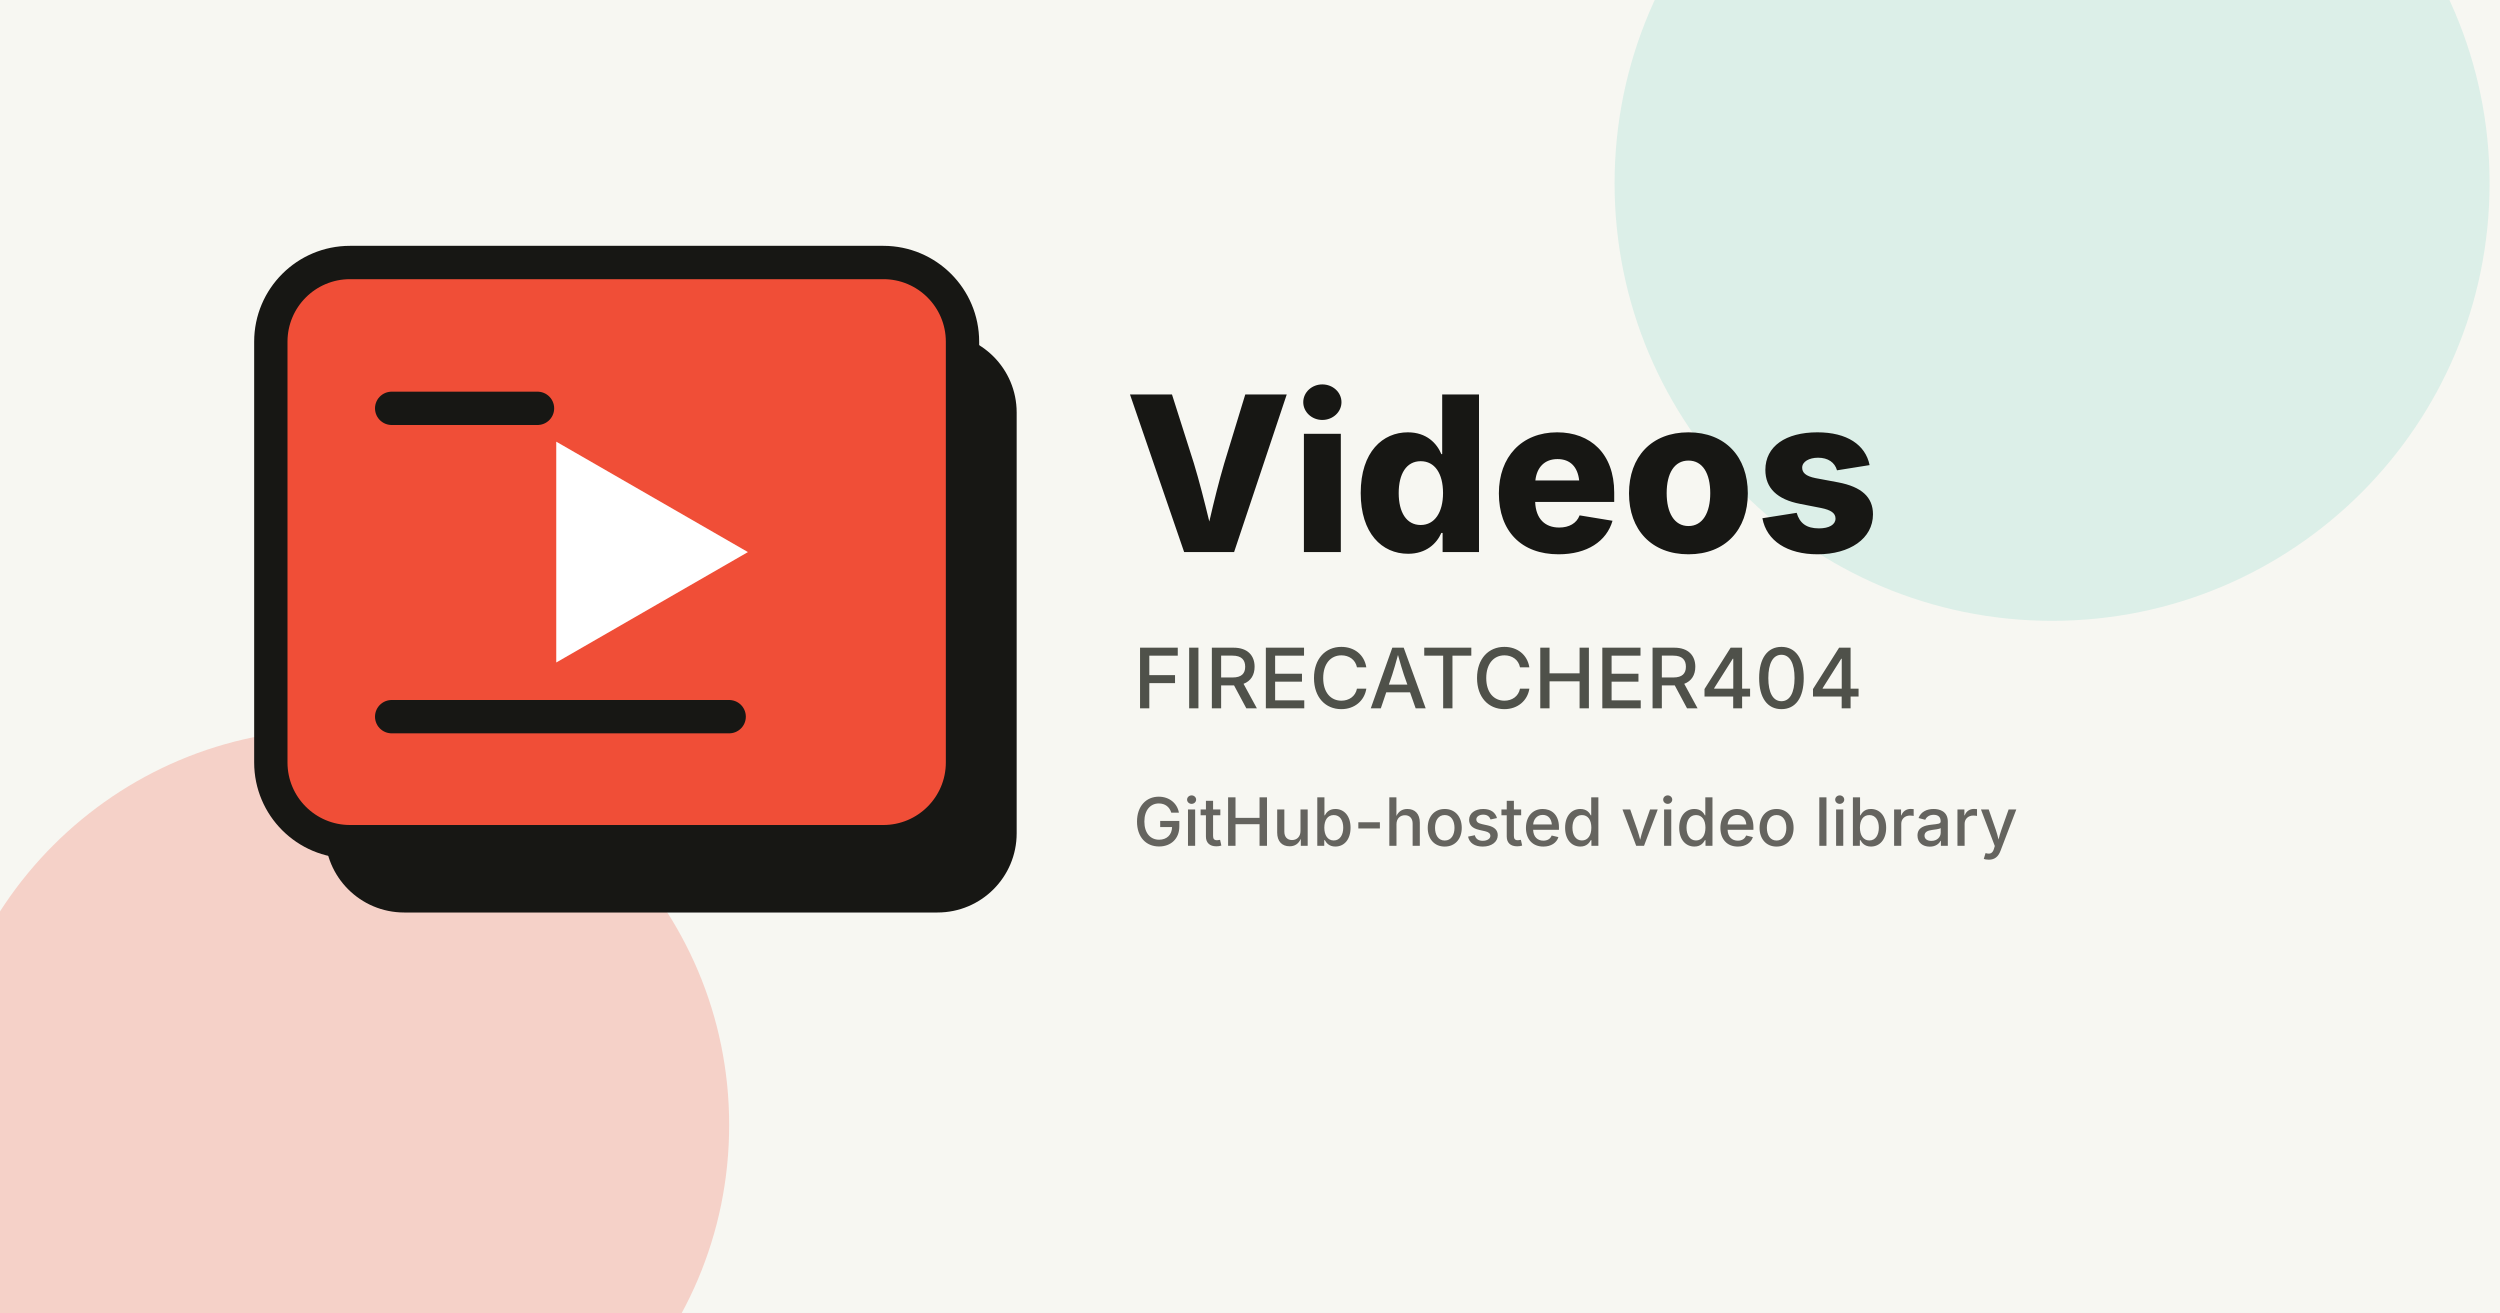
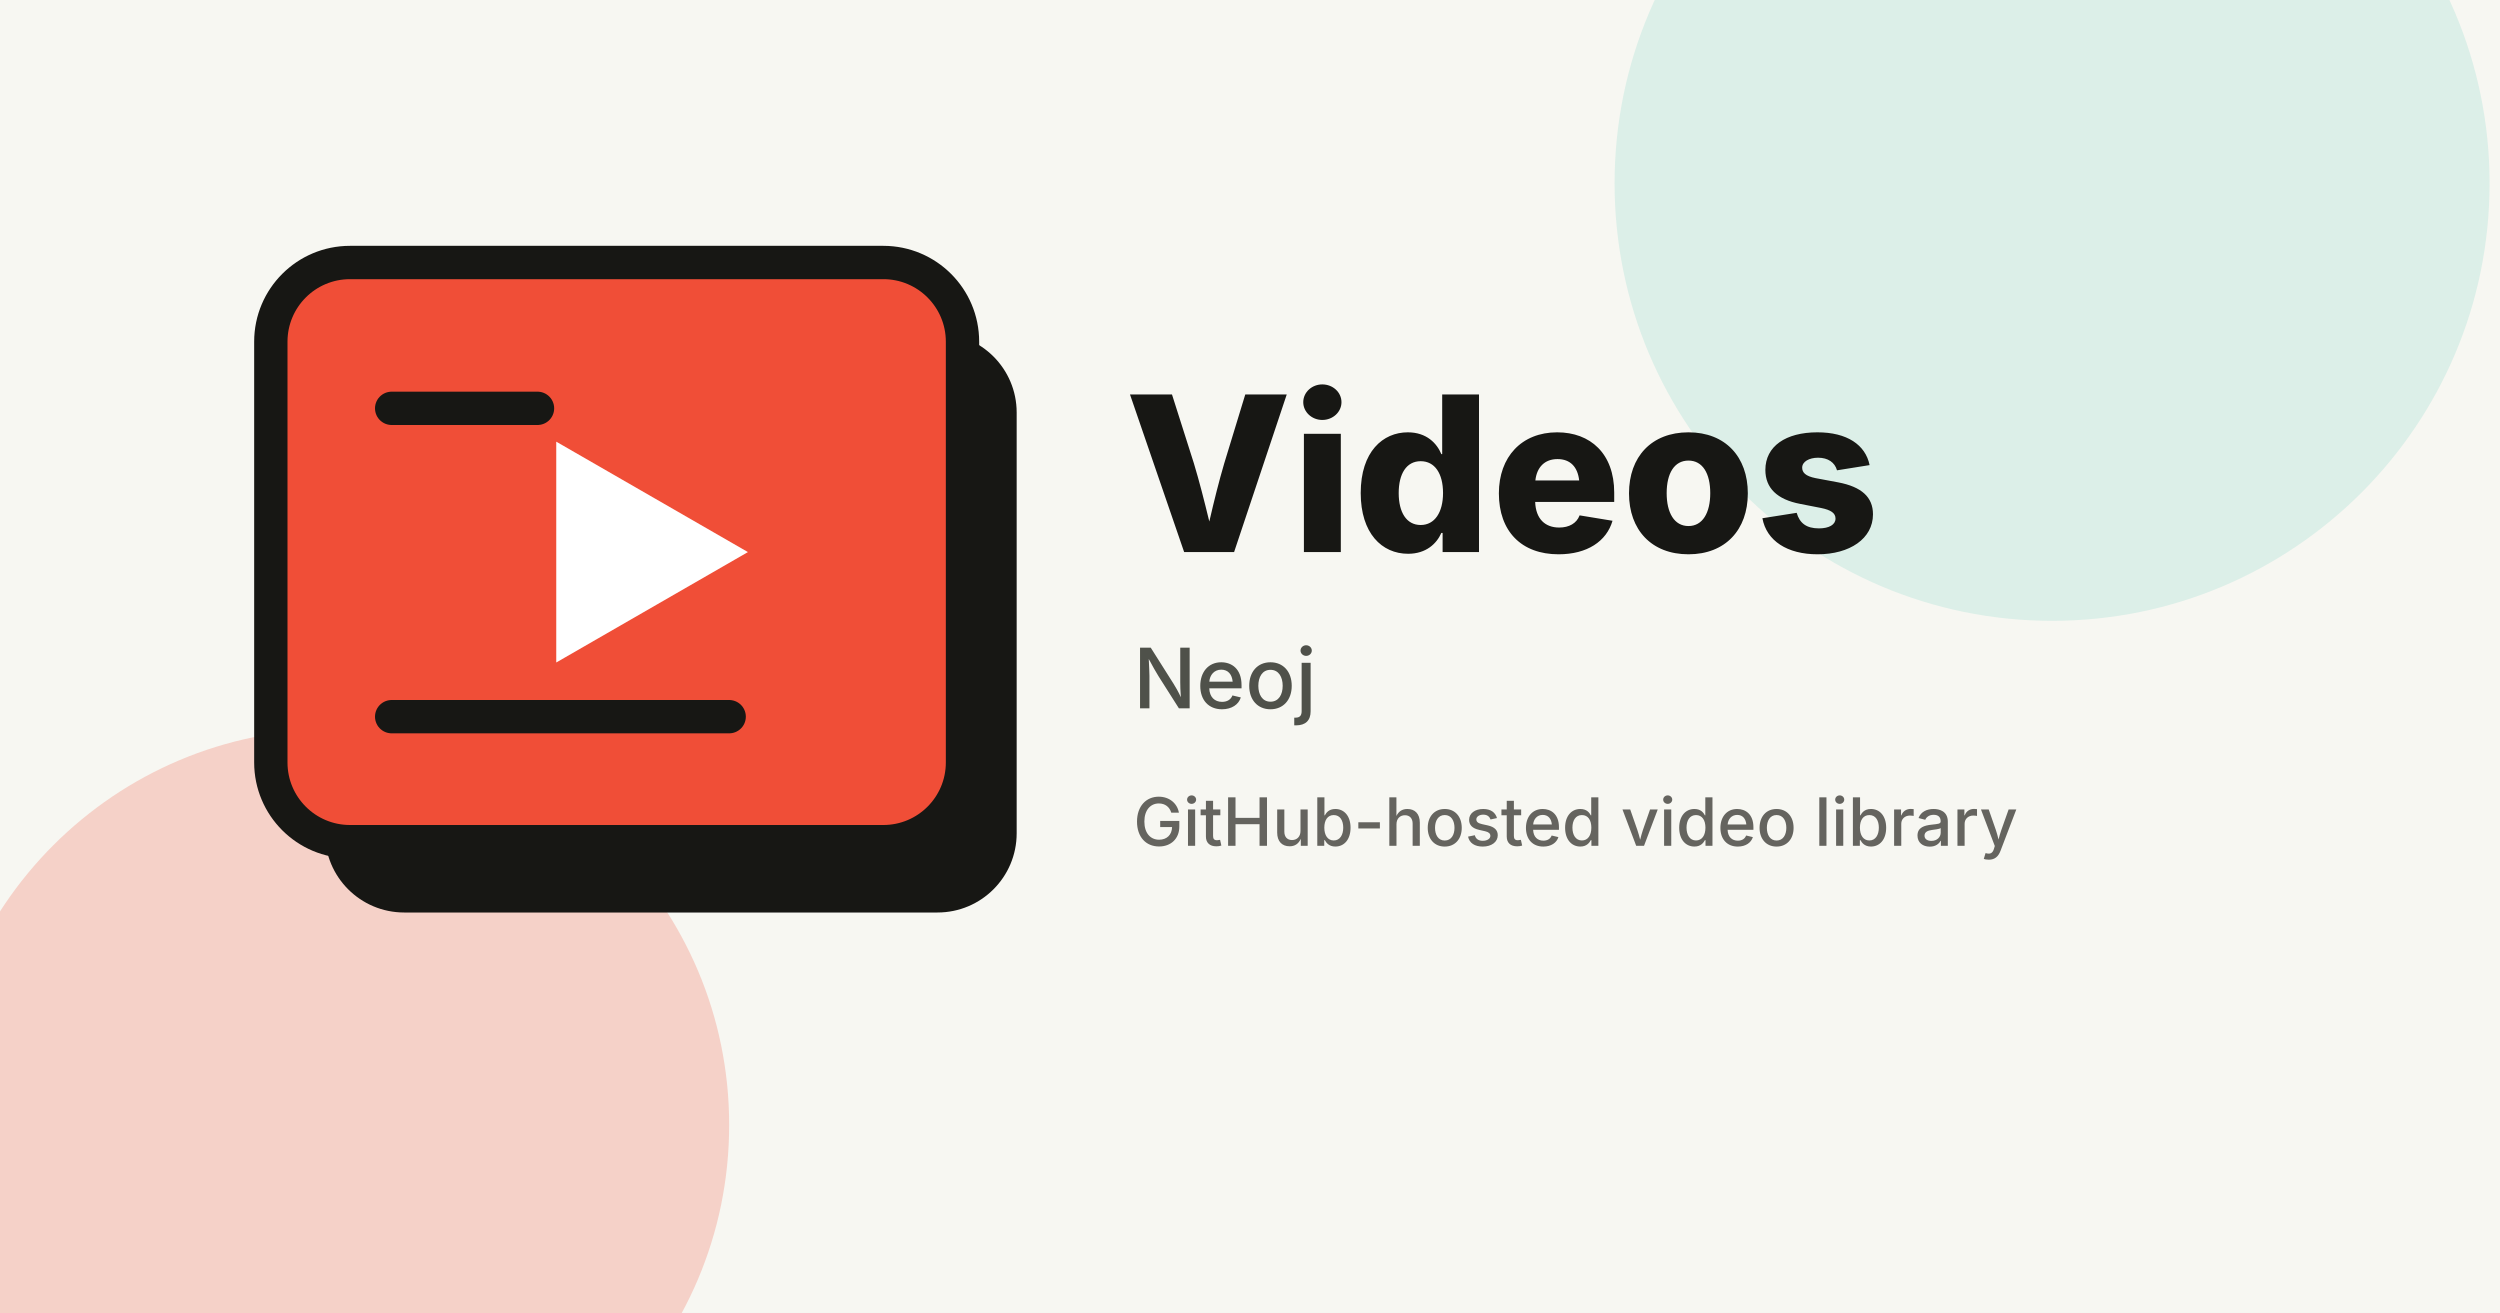
<svg xmlns="http://www.w3.org/2000/svg" viewBox="0 0 1200 630" role="img" aria-labelledby="title desc">
  <rect width="1200" height="630" fill="#f7f7f2" />
  <path d="M0 0h1200v630H0z" fill="#f7f7f2" />
  <circle cx="985" cy="88" r="210" fill="#dcefe8" />
  <circle cx="160" cy="540" r="190" fill="#f5d1c8" />
  <g transform="translate(130 126)">
    <rect x="26" y="34" width="332" height="278" rx="38" fill="#171714" />
    <rect x="0" y="0" width="332" height="278" rx="38" fill="#f04e37" stroke="#171714" stroke-width="16" />
    <path d="M137 86v106l92-53-92-53z" fill="#fff" />
    <path d="M58 70h70M58 218h162" fill="none" stroke="#171714" stroke-width="16" stroke-linecap="round" />
  </g>
  <g fill="#171714" font-family="Inter, Segoe UI, Arial, sans-serif">
    <text x="540" y="265" font-size="104" font-weight="800">Videos</text>
-     <text x="544" y="340" font-size="40" font-weight="500" fill="#4f514a">FIRECATCHER404</text>
+     <text x="544" y="340" font-size="40" font-weight="500" fill="#4f514a">Neoj</text>
    <text x="544" y="406" font-size="32" font-weight="500" fill="#65645f">GitHub-hosted video library</text>
  </g>
</svg>
